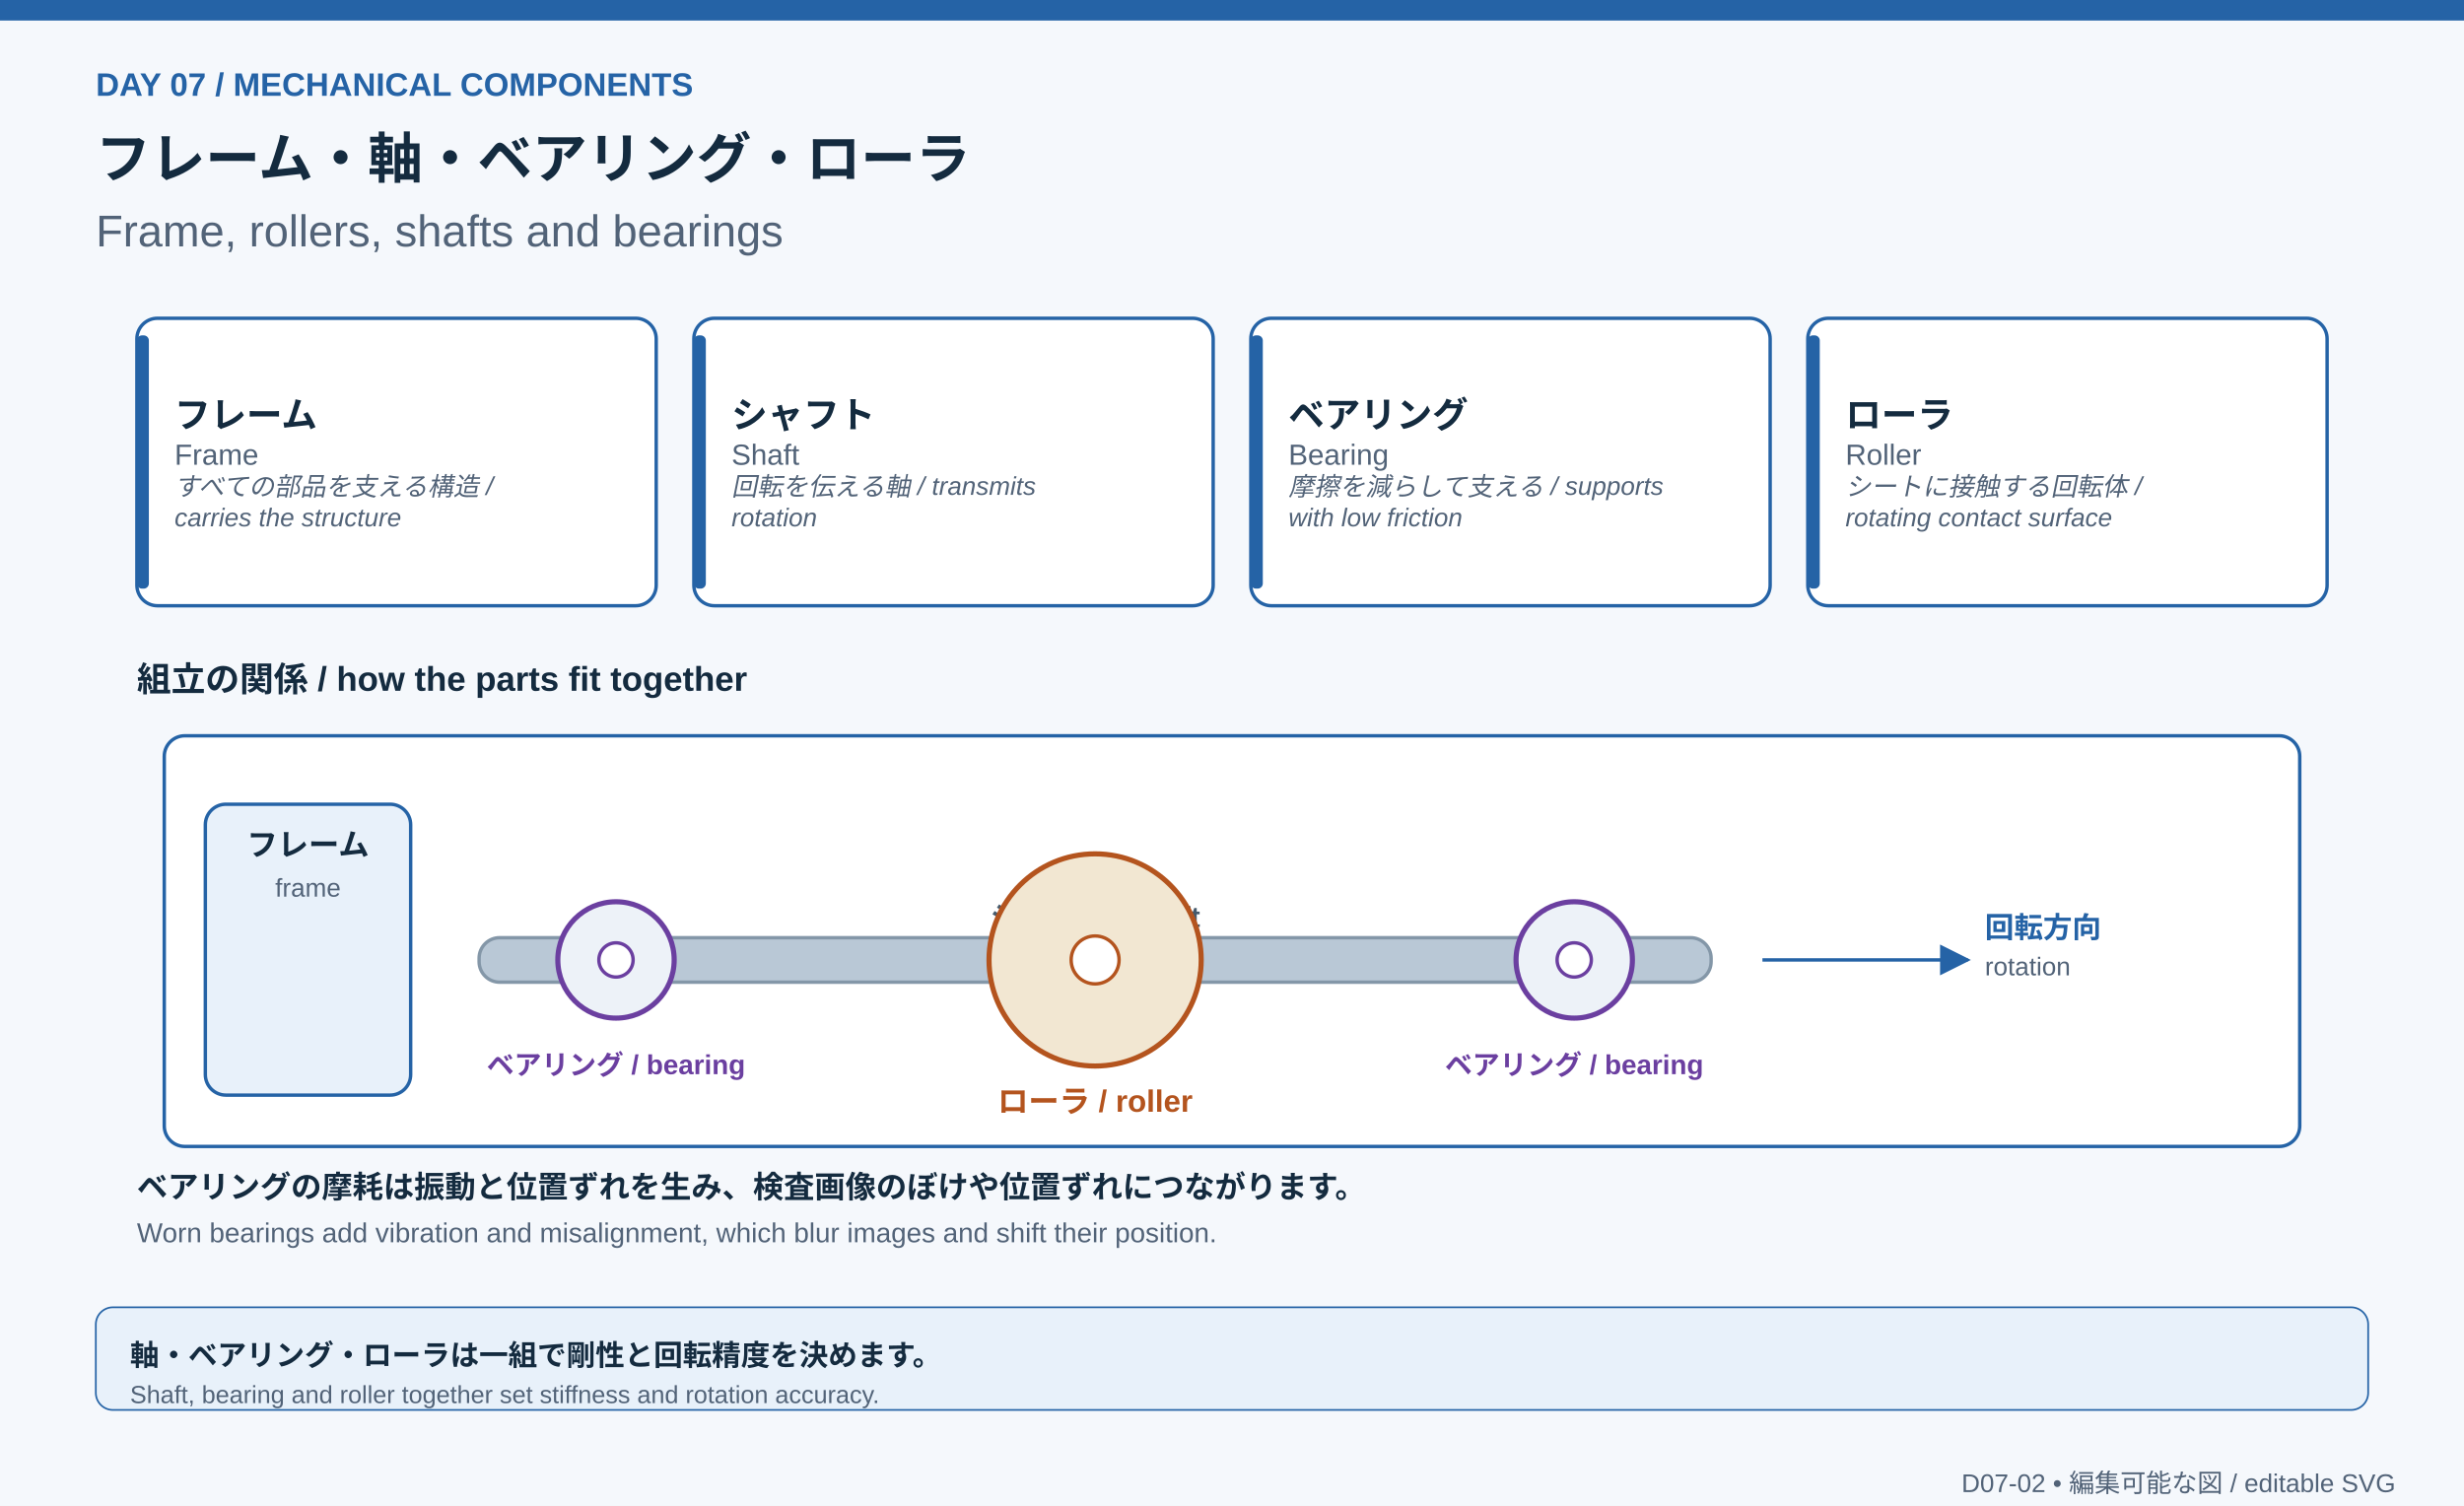
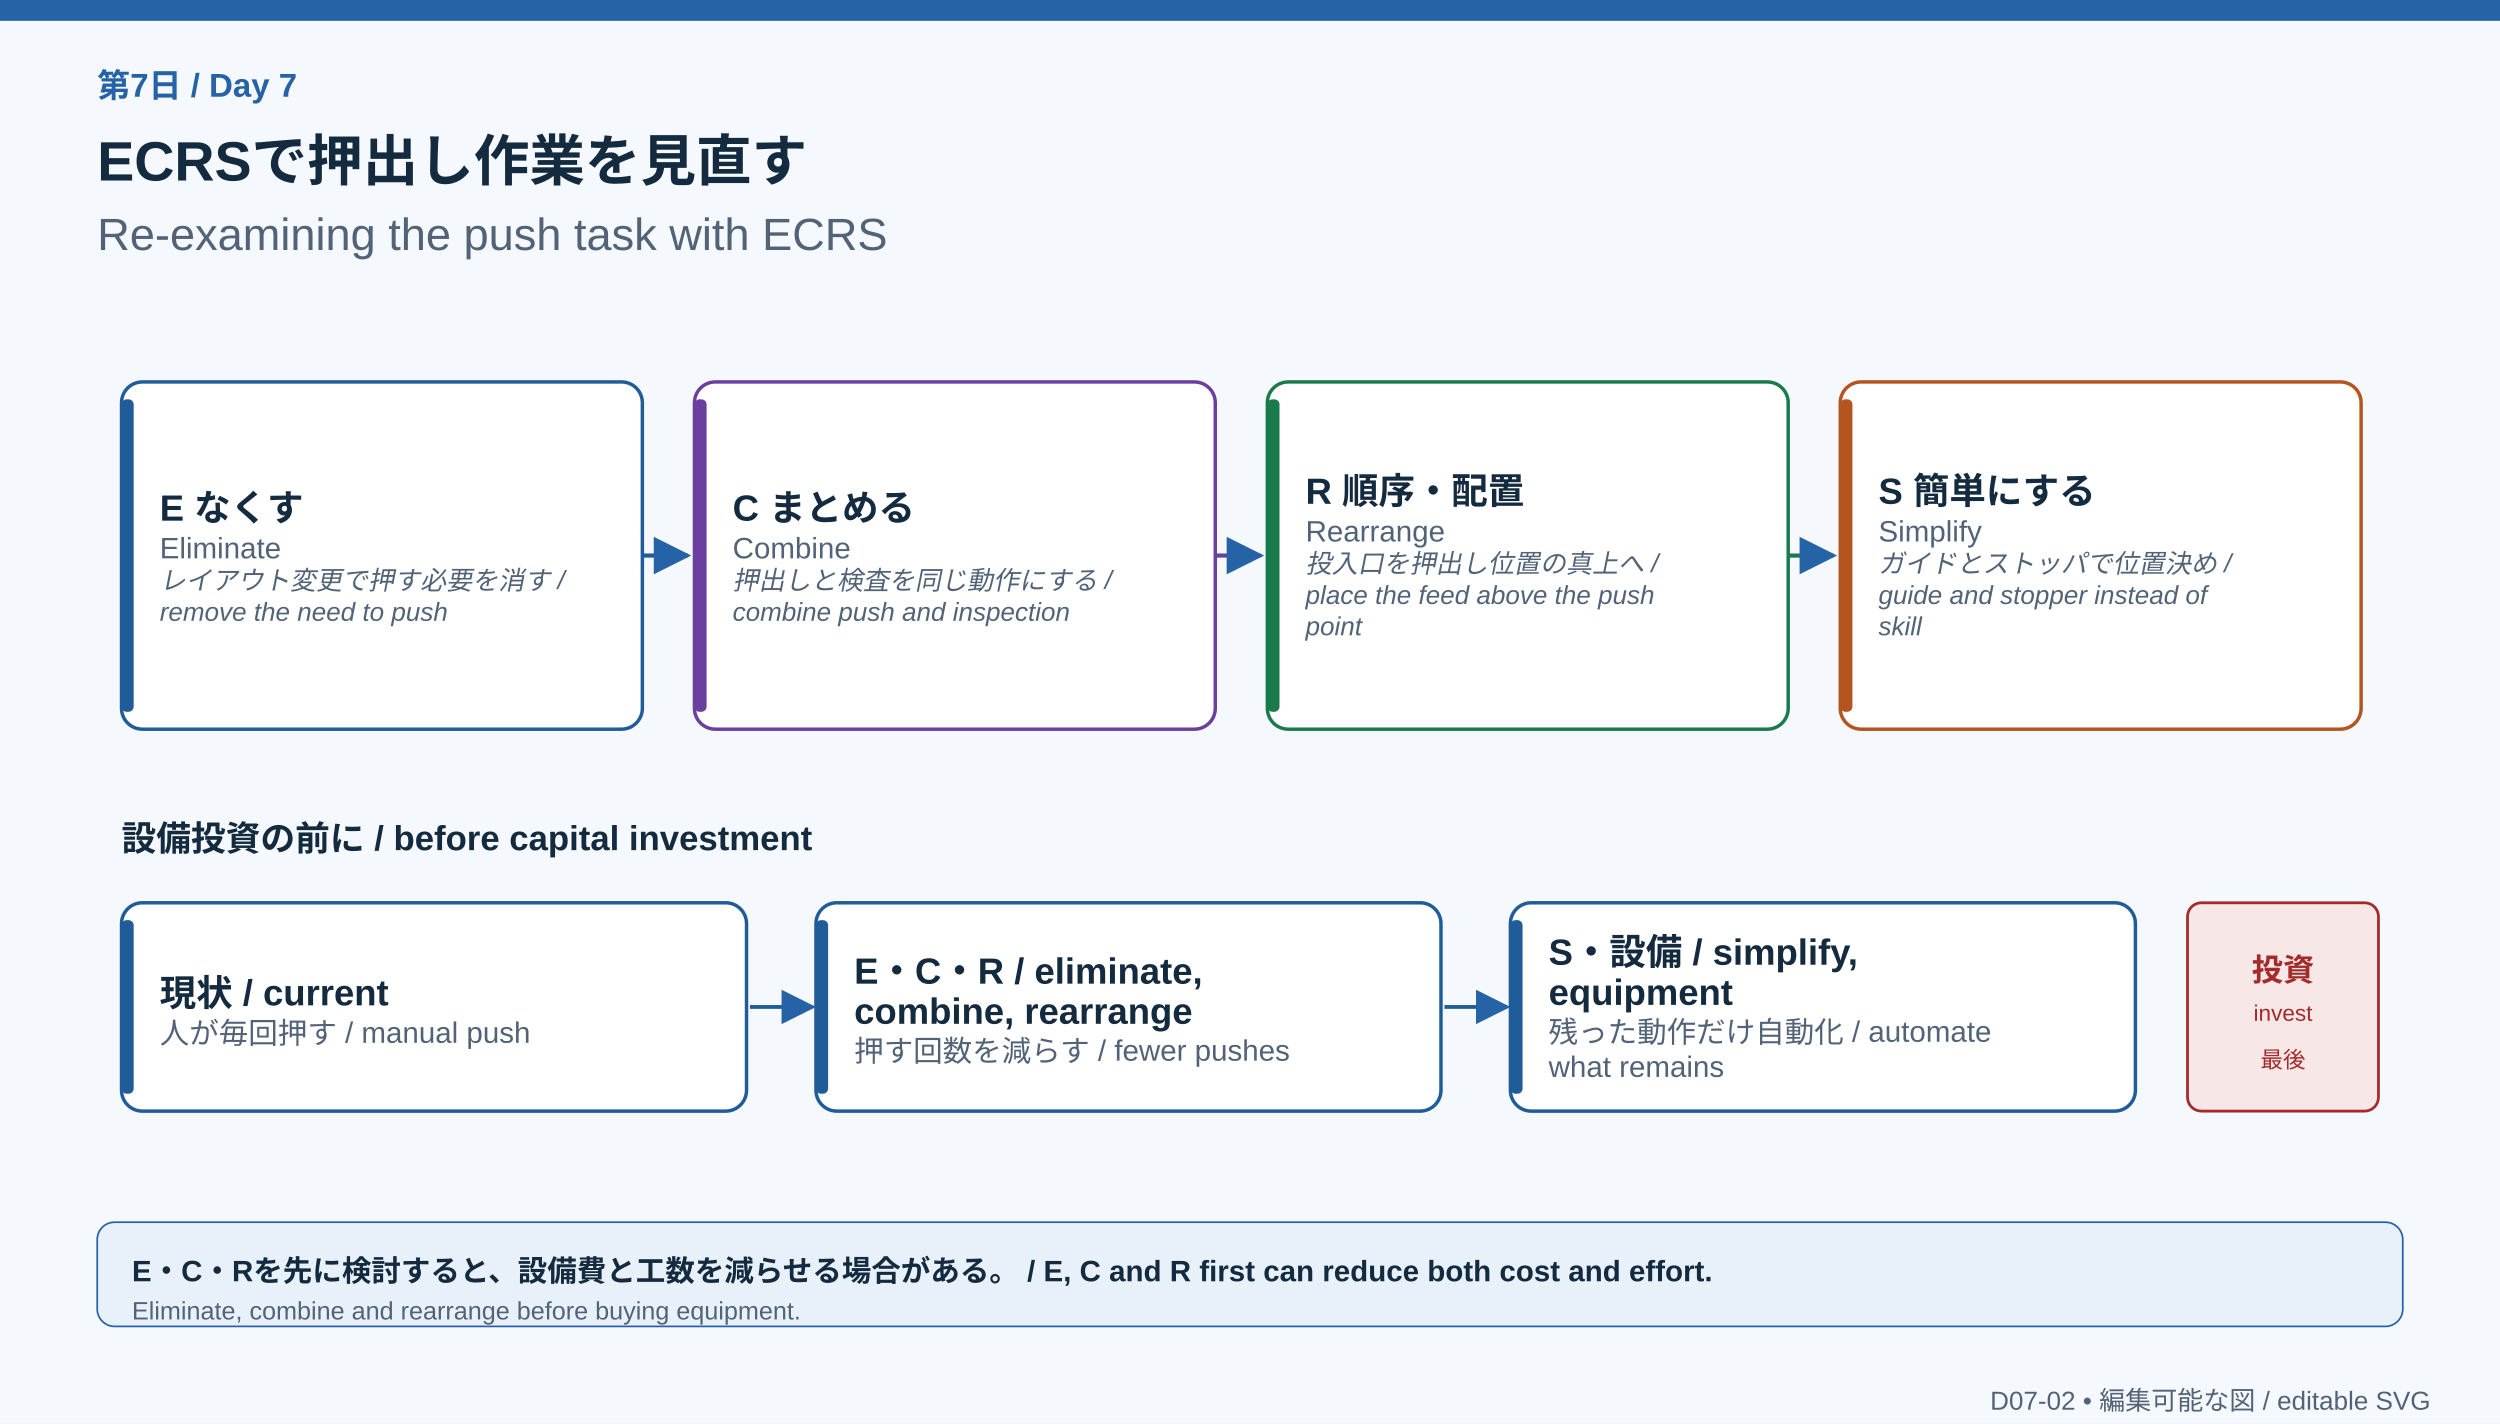
- <svg xmlns="http://www.w3.org/2000/svg" width="1440" height="880" viewBox="0 0 1440 880" role="img" aria-labelledby="title desc">
+ <svg xmlns="http://www.w3.org/2000/svg" width="1440" height="820" viewBox="0 0 1440 820" role="img" aria-labelledby="title desc">
  <defs>
    <marker id="arrow" viewBox="0 0 10 10" refX="9" refY="5" markerWidth="9" markerHeight="9" orient="auto">
      <path d="M0 0 10 5 0 10Z" fill="#2563A6" />
    </marker>
    <marker id="arrow-red" viewBox="0 0 10 10" refX="9" refY="5" markerWidth="9" markerHeight="9" orient="auto">
      <path d="M0 0 10 5 0 10Z" fill="#A32B2B" />
    </marker>
    <marker id="arrow-green" viewBox="0 0 10 10" refX="9" refY="5" markerWidth="9" markerHeight="9" orient="auto">
      <path d="M0 0 10 5 0 10Z" fill="#1B7A4B" />
    </marker>
  </defs>
-   <rect x="0" y="0" width="1440" height="880" fill="#F5F8FC" />
+   <rect x="0" y="0" width="1440" height="820" fill="#F5F8FC" />
  <rect x="0" y="0" width="1440" height="12" fill="#2563A6" />
-   <text x="56.0" y="56.0" font-family="Arial, 'Noto Sans JP', 'Yu Gothic', Meiryo, sans-serif" font-size="19" fill="#2563A6" font-weight="700" text-anchor="start">DAY 07 / MECHANICAL COMPONENTS</text>
-   <text x="56.0" y="104.0" font-family="Arial, 'Noto Sans JP', 'Yu Gothic', Meiryo, sans-serif" font-size="32" fill="#142B3F" font-weight="700" text-anchor="start">フレーム・軸・ベアリング・ローラ</text>
-   <text x="56.0" y="144.0" font-family="Arial, 'Noto Sans JP', 'Yu Gothic', Meiryo, sans-serif" font-size="26" fill="#526378" font-weight="400" text-anchor="start">Frame, rollers, shafts and bearings</text>
-   <rect x="80.0" y="186.0" width="303.5" height="168.0" rx="12" fill="#FFFFFF" stroke="#2563A6" stroke-width="2" />
-   <rect x="80.0" y="196.0" width="7.0" height="148.0" rx="3" fill="#2563A6" stroke="#2563A6" stroke-width="0" />
-   <text x="102.0" y="249.9" font-family="Arial, 'Noto Sans JP', 'Yu Gothic', Meiryo, sans-serif" font-size="21.0" fill="#142B3F" font-weight="700" text-anchor="start">フレーム</text>
-   <text x="102.0" y="271.6" font-family="Arial, 'Noto Sans JP', 'Yu Gothic', Meiryo, sans-serif" font-size="17.0" fill="#526378" font-weight="400" text-anchor="start">Frame</text>
-   <text x="102.0" y="289.6" font-family="Arial, 'Noto Sans JP', 'Yu Gothic', Meiryo, sans-serif" font-size="15" fill="#526378" font-weight="400" text-anchor="start" font-style="italic">すべての部品を支える構造 /</text>
-   <text x="102.0" y="307.6" font-family="Arial, 'Noto Sans JP', 'Yu Gothic', Meiryo, sans-serif" font-size="15" fill="#526378" font-weight="400" text-anchor="start" font-style="italic">carries the structure</text>
-   <rect x="405.5" y="186.0" width="303.5" height="168.0" rx="12" fill="#FFFFFF" stroke="#2563A6" stroke-width="2" />
-   <rect x="405.5" y="196.0" width="7.0" height="148.0" rx="3" fill="#2563A6" stroke="#2563A6" stroke-width="0" />
-   <text x="427.5" y="249.9" font-family="Arial, 'Noto Sans JP', 'Yu Gothic', Meiryo, sans-serif" font-size="21.0" fill="#142B3F" font-weight="700" text-anchor="start">シャフト</text>
-   <text x="427.5" y="271.6" font-family="Arial, 'Noto Sans JP', 'Yu Gothic', Meiryo, sans-serif" font-size="17.0" fill="#526378" font-weight="400" text-anchor="start">Shaft</text>
-   <text x="427.5" y="289.6" font-family="Arial, 'Noto Sans JP', 'Yu Gothic', Meiryo, sans-serif" font-size="15" fill="#526378" font-weight="400" text-anchor="start" font-style="italic">回転を伝える軸 / transmits</text>
-   <text x="427.5" y="307.6" font-family="Arial, 'Noto Sans JP', 'Yu Gothic', Meiryo, sans-serif" font-size="15" fill="#526378" font-weight="400" text-anchor="start" font-style="italic">rotation</text>
-   <rect x="731.0" y="186.0" width="303.5" height="168.0" rx="12" fill="#FFFFFF" stroke="#2563A6" stroke-width="2" />
-   <rect x="731.0" y="196.0" width="7.0" height="148.0" rx="3" fill="#2563A6" stroke="#2563A6" stroke-width="0" />
-   <text x="753.0" y="249.9" font-family="Arial, 'Noto Sans JP', 'Yu Gothic', Meiryo, sans-serif" font-size="21.0" fill="#142B3F" font-weight="700" text-anchor="start">ベアリング</text>
-   <text x="753.0" y="271.6" font-family="Arial, 'Noto Sans JP', 'Yu Gothic', Meiryo, sans-serif" font-size="17.0" fill="#526378" font-weight="400" text-anchor="start">Bearing</text>
-   <text x="753.0" y="289.6" font-family="Arial, 'Noto Sans JP', 'Yu Gothic', Meiryo, sans-serif" font-size="15" fill="#526378" font-weight="400" text-anchor="start" font-style="italic">摩擦を減らして支える / supports</text>
-   <text x="753.0" y="307.6" font-family="Arial, 'Noto Sans JP', 'Yu Gothic', Meiryo, sans-serif" font-size="15" fill="#526378" font-weight="400" text-anchor="start" font-style="italic">with low friction</text>
-   <rect x="1056.5" y="186.0" width="303.5" height="168.0" rx="12" fill="#FFFFFF" stroke="#2563A6" stroke-width="2" />
-   <rect x="1056.5" y="196.0" width="7.0" height="148.0" rx="3" fill="#2563A6" stroke="#2563A6" stroke-width="0" />
-   <text x="1078.5" y="249.9" font-family="Arial, 'Noto Sans JP', 'Yu Gothic', Meiryo, sans-serif" font-size="21.0" fill="#142B3F" font-weight="700" text-anchor="start">ローラ</text>
-   <text x="1078.5" y="271.6" font-family="Arial, 'Noto Sans JP', 'Yu Gothic', Meiryo, sans-serif" font-size="17.0" fill="#526378" font-weight="400" text-anchor="start">Roller</text>
-   <text x="1078.5" y="289.6" font-family="Arial, 'Noto Sans JP', 'Yu Gothic', Meiryo, sans-serif" font-size="15" fill="#526378" font-weight="400" text-anchor="start" font-style="italic">シートに接触する回転体 /</text>
-   <text x="1078.5" y="307.6" font-family="Arial, 'Noto Sans JP', 'Yu Gothic', Meiryo, sans-serif" font-size="15" fill="#526378" font-weight="400" text-anchor="start" font-style="italic">rotating contact surface</text>
-   <text x="80.0" y="404.0" font-family="Arial, 'Noto Sans JP', 'Yu Gothic', Meiryo, sans-serif" font-size="20" fill="#142B3F" font-weight="700" text-anchor="start">組立の関係 / how the parts fit together</text>
-   <rect x="96.0" y="430.0" width="1248.0" height="240.0" rx="12" fill="#FFFFFF" stroke="#2563A6" stroke-width="2" />
-   <rect x="120.0" y="470.0" width="120.0" height="170.0" rx="12" fill="#E8F1FA" stroke="#2563A6" stroke-width="2" />
-   <text x="180.0" y="500.0" font-family="Arial, 'Noto Sans JP', 'Yu Gothic', Meiryo, sans-serif" font-size="18" fill="#142B3F" font-weight="700" text-anchor="middle">フレーム</text>
-   <text x="180.0" y="524.0" font-family="Arial, 'Noto Sans JP', 'Yu Gothic', Meiryo, sans-serif" font-size="15" fill="#526378" font-weight="400" text-anchor="middle">frame</text>
-   <rect x="280.0" y="548.0" width="720.0" height="26.0" rx="12" fill="#B9C8D6" stroke="#8497A8" stroke-width="2" />
-   <text x="640.0" y="542.0" font-family="Arial, 'Noto Sans JP', 'Yu Gothic', Meiryo, sans-serif" font-size="17" fill="#455A6C" font-weight="700" text-anchor="middle">シャフト / shaft</text>
-   <circle cx="360.0" cy="561.0" r="34.0" fill="#EDF2F8" stroke="#6B3FA0" stroke-width="3" />
-   <circle cx="360.0" cy="561.0" r="10.0" fill="#FFFFFF" stroke="#6B3FA0" stroke-width="2" />
-   <circle cx="920.0" cy="561.0" r="34.0" fill="#EDF2F8" stroke="#6B3FA0" stroke-width="3" />
-   <circle cx="920.0" cy="561.0" r="10.0" fill="#FFFFFF" stroke="#6B3FA0" stroke-width="2" />
-   <text x="360.0" y="628.0" font-family="Arial, 'Noto Sans JP', 'Yu Gothic', Meiryo, sans-serif" font-size="16" fill="#6B3FA0" font-weight="700" text-anchor="middle">ベアリング / bearing</text>
-   <text x="920.0" y="628.0" font-family="Arial, 'Noto Sans JP', 'Yu Gothic', Meiryo, sans-serif" font-size="16" fill="#6B3FA0" font-weight="700" text-anchor="middle">ベアリング / bearing</text>
-   <circle cx="640.0" cy="561.0" r="62.0" fill="#F2E7D2" stroke="#B4541E" stroke-width="3" />
-   <circle cx="640.0" cy="561.0" r="14.0" fill="#FFFFFF" stroke="#B4541E" stroke-width="2" />
-   <text x="640.0" y="650.0" font-family="Arial, 'Noto Sans JP', 'Yu Gothic', Meiryo, sans-serif" font-size="18" fill="#B4541E" font-weight="700" text-anchor="middle">ローラ / roller</text>
-   <path d="M1030.0 561.0 L1150.0 561.0" fill="none" stroke="#2563A6" stroke-width="2" marker-end="url(#arrow)" />
-   <text x="1160.0" y="548.0" font-family="Arial, 'Noto Sans JP', 'Yu Gothic', Meiryo, sans-serif" font-size="17" fill="#2563A6" font-weight="700" text-anchor="start">回転方向</text>
-   <text x="1160.0" y="570.0" font-family="Arial, 'Noto Sans JP', 'Yu Gothic', Meiryo, sans-serif" font-size="15" fill="#526378" font-weight="400" text-anchor="start">rotation</text>
-   <text x="80.0" y="700.0" font-family="Arial, 'Noto Sans JP', 'Yu Gothic', Meiryo, sans-serif" font-size="18" fill="#142B3F" font-weight="700" text-anchor="start">ベアリングの摩耗は振動と位置ずれを生み、検査画像のぼけや位置ずれにつながります。</text>
-   <text x="80.0" y="726.0" font-family="Arial, 'Noto Sans JP', 'Yu Gothic', Meiryo, sans-serif" font-size="16" fill="#526378" font-weight="400" text-anchor="start">Worn bearings add vibration and misalignment, which blur images and shift their position.</text>
-   <rect x="56.0" y="764.0" width="1328.0" height="60.0" rx="10" fill="#E8F1FA" stroke="#2563A6" stroke-width="1" />
-   <text x="76.0" y="798.0" font-family="Arial, 'Noto Sans JP', 'Yu Gothic', Meiryo, sans-serif" font-size="17.0" fill="#142B3F" font-weight="700" text-anchor="start">軸・ベアリング・ローラは一組で剛性と回転精度を決めます。</text>
-   <text x="76.0" y="820.0" font-family="Arial, 'Noto Sans JP', 'Yu Gothic', Meiryo, sans-serif" font-size="14.5" fill="#526378" font-weight="400" text-anchor="start">Shaft, bearing and roller together set stiffness and rotation accuracy.</text>
-   <text x="1400" y="872" font-family="Arial, 'Noto Sans JP', 'Yu Gothic', Meiryo, sans-serif" font-size="15" fill="#526378" text-anchor="end">D07-02 • 編集可能な図 / editable SVG</text>
+   <text x="56.0" y="56.0" font-family="Arial, 'Noto Sans JP', 'Yu Gothic', Meiryo, sans-serif" font-size="19" fill="#2563A6" font-weight="700" text-anchor="start">第7日 / Day 7</text>
+   <text x="56.0" y="104.0" font-family="Arial, 'Noto Sans JP', 'Yu Gothic', Meiryo, sans-serif" font-size="32" fill="#142B3F" font-weight="700" text-anchor="start">ECRSで押出し作業を見直す</text>
+   <text x="56.0" y="144.0" font-family="Arial, 'Noto Sans JP', 'Yu Gothic', Meiryo, sans-serif" font-size="26" fill="#526378" font-weight="400" text-anchor="start">Re-examining the push task with ECRS</text>
+   <rect x="70.0" y="220.0" width="300.0" height="200.0" rx="12" fill="#FFFFFF" stroke="#1F5C99" stroke-width="2" />
+   <rect x="70.0" y="230.0" width="7.0" height="180.0" rx="3" fill="#1F5C99" stroke="#1F5C99" stroke-width="0" />
+   <text x="92.0" y="299.9" font-family="Arial, 'Noto Sans JP', 'Yu Gothic', Meiryo, sans-serif" font-size="21.0" fill="#142B3F" font-weight="700" text-anchor="start">E なくす</text>
+   <text x="92.0" y="321.6" font-family="Arial, 'Noto Sans JP', 'Yu Gothic', Meiryo, sans-serif" font-size="17.0" fill="#526378" font-weight="400" text-anchor="start">Eliminate</text>
+   <text x="92.0" y="339.6" font-family="Arial, 'Noto Sans JP', 'Yu Gothic', Meiryo, sans-serif" font-size="15" fill="#526378" font-weight="400" text-anchor="start" font-style="italic">レイアウト変更で押す必要を消す /</text>
+   <text x="92.0" y="357.6" font-family="Arial, 'Noto Sans JP', 'Yu Gothic', Meiryo, sans-serif" font-size="15" fill="#526378" font-weight="400" text-anchor="start" font-style="italic">remove the need to push</text>
+   <path d="M370.0 320.0 L396.0 320.0" fill="none" stroke="#1F5C99" stroke-width="2.4" marker-end="url(#arrow)" />
+   <rect x="400.0" y="220.0" width="300.0" height="200.0" rx="12" fill="#FFFFFF" stroke="#6B3FA0" stroke-width="2" />
+   <rect x="400.0" y="230.0" width="7.0" height="180.0" rx="3" fill="#6B3FA0" stroke="#6B3FA0" stroke-width="0" />
+   <text x="422.0" y="299.9" font-family="Arial, 'Noto Sans JP', 'Yu Gothic', Meiryo, sans-serif" font-size="21.0" fill="#142B3F" font-weight="700" text-anchor="start">C まとめる</text>
+   <text x="422.0" y="321.6" font-family="Arial, 'Noto Sans JP', 'Yu Gothic', Meiryo, sans-serif" font-size="17.0" fill="#526378" font-weight="400" text-anchor="start">Combine</text>
+   <text x="422.0" y="339.6" font-family="Arial, 'Noto Sans JP', 'Yu Gothic', Meiryo, sans-serif" font-size="15" fill="#526378" font-weight="400" text-anchor="start" font-style="italic">押出しと検査を同じ動作にする /</text>
+   <text x="422.0" y="357.6" font-family="Arial, 'Noto Sans JP', 'Yu Gothic', Meiryo, sans-serif" font-size="15" fill="#526378" font-weight="400" text-anchor="start" font-style="italic">combine push and inspection</text>
+   <path d="M700.0 320.0 L726.0 320.0" fill="none" stroke="#6B3FA0" stroke-width="2.4" marker-end="url(#arrow)" />
+   <rect x="730.0" y="220.0" width="300.0" height="200.0" rx="12" fill="#FFFFFF" stroke="#1B7A4B" stroke-width="2" />
+   <rect x="730.0" y="230.0" width="7.0" height="180.0" rx="3" fill="#1B7A4B" stroke="#1B7A4B" stroke-width="0" />
+   <text x="752.0" y="290.2" font-family="Arial, 'Noto Sans JP', 'Yu Gothic', Meiryo, sans-serif" font-size="21.0" fill="#142B3F" font-weight="700" text-anchor="start">R 順序・配置</text>
+   <text x="752.0" y="311.9" font-family="Arial, 'Noto Sans JP', 'Yu Gothic', Meiryo, sans-serif" font-size="17.0" fill="#526378" font-weight="400" text-anchor="start">Rearrange</text>
+   <text x="752.0" y="329.9" font-family="Arial, 'Noto Sans JP', 'Yu Gothic', Meiryo, sans-serif" font-size="15" fill="#526378" font-weight="400" text-anchor="start" font-style="italic">投入口を押出し位置の真上へ /</text>
+   <text x="752.0" y="347.9" font-family="Arial, 'Noto Sans JP', 'Yu Gothic', Meiryo, sans-serif" font-size="15" fill="#526378" font-weight="400" text-anchor="start" font-style="italic">place the feed above the push</text>
+   <text x="752.0" y="365.9" font-family="Arial, 'Noto Sans JP', 'Yu Gothic', Meiryo, sans-serif" font-size="15" fill="#526378" font-weight="400" text-anchor="start" font-style="italic">point</text>
+   <path d="M1030.0 320.0 L1056.0 320.0" fill="none" stroke="#1B7A4B" stroke-width="2.4" marker-end="url(#arrow)" />
+   <rect x="1060.0" y="220.0" width="300.0" height="200.0" rx="12" fill="#FFFFFF" stroke="#B4541E" stroke-width="2" />
+   <rect x="1060.0" y="230.0" width="7.0" height="180.0" rx="3" fill="#B4541E" stroke="#B4541E" stroke-width="0" />
+   <text x="1082.0" y="290.2" font-family="Arial, 'Noto Sans JP', 'Yu Gothic', Meiryo, sans-serif" font-size="21.0" fill="#142B3F" font-weight="700" text-anchor="start">S 簡単にする</text>
+   <text x="1082.0" y="311.9" font-family="Arial, 'Noto Sans JP', 'Yu Gothic', Meiryo, sans-serif" font-size="17.0" fill="#526378" font-weight="400" text-anchor="start">Simplify</text>
+   <text x="1082.0" y="329.9" font-family="Arial, 'Noto Sans JP', 'Yu Gothic', Meiryo, sans-serif" font-size="15" fill="#526378" font-weight="400" text-anchor="start" font-style="italic">ガイドとストッパで位置決め /</text>
+   <text x="1082.0" y="347.9" font-family="Arial, 'Noto Sans JP', 'Yu Gothic', Meiryo, sans-serif" font-size="15" fill="#526378" font-weight="400" text-anchor="start" font-style="italic">guide and stopper instead of</text>
+   <text x="1082.0" y="365.9" font-family="Arial, 'Noto Sans JP', 'Yu Gothic', Meiryo, sans-serif" font-size="15" fill="#526378" font-weight="400" text-anchor="start" font-style="italic">skill</text>
+   <text x="70.0" y="490.0" font-family="Arial, 'Noto Sans JP', 'Yu Gothic', Meiryo, sans-serif" font-size="20" fill="#142B3F" font-weight="700" text-anchor="start">設備投資の前に / before capital investment</text>
+   <rect x="70.0" y="520.0" width="360.0" height="120.0" rx="12" fill="#FFFFFF" stroke="#1F5C99" stroke-width="2" />
+   <rect x="70.0" y="530.0" width="7.0" height="100.0" rx="3" fill="#1F5C99" stroke="#1F5C99" stroke-width="0" />
+   <text x="92.0" y="579.4" font-family="Arial, 'Noto Sans JP', 'Yu Gothic', Meiryo, sans-serif" font-size="21.0" fill="#142B3F" font-weight="700" text-anchor="start">現状 / current</text>
+   <text x="92.0" y="601.1" font-family="Arial, 'Noto Sans JP', 'Yu Gothic', Meiryo, sans-serif" font-size="17.0" fill="#526378" font-weight="400" text-anchor="start">人が毎回押す / manual push</text>
+   <path d="M432.0 580.0 L468.0 580.0" fill="none" stroke="#1F5C99" stroke-width="2.2" marker-end="url(#arrow)" />
+   <rect x="470.0" y="520.0" width="360.0" height="120.0" rx="12" fill="#FFFFFF" stroke="#1F5C99" stroke-width="2" />
+   <rect x="470.0" y="530.0" width="7.0" height="100.0" rx="3" fill="#1F5C99" stroke="#1F5C99" stroke-width="0" />
+   <text x="492.0" y="566.6" font-family="Arial, 'Noto Sans JP', 'Yu Gothic', Meiryo, sans-serif" font-size="21.0" fill="#142B3F" font-weight="700" text-anchor="start">E・C・R / eliminate,</text>
+   <text x="492.0" y="589.7" font-family="Arial, 'Noto Sans JP', 'Yu Gothic', Meiryo, sans-serif" font-size="21.0" fill="#142B3F" font-weight="700" text-anchor="start">combine, rearrange</text>
+   <text x="492.0" y="611.4" font-family="Arial, 'Noto Sans JP', 'Yu Gothic', Meiryo, sans-serif" font-size="17.0" fill="#526378" font-weight="400" text-anchor="start">押す回数を減らす / fewer pushes</text>
+   <path d="M832.0 580.0 L868.0 580.0" fill="none" stroke="#1F5C99" stroke-width="2.2" marker-end="url(#arrow)" />
+   <rect x="870.0" y="520.0" width="360.0" height="120.0" rx="12" fill="#FFFFFF" stroke="#1F5C99" stroke-width="2" />
+   <rect x="870.0" y="530.0" width="7.0" height="100.0" rx="3" fill="#1F5C99" stroke="#1F5C99" stroke-width="0" />
+   <text x="892.0" y="555.7" font-family="Arial, 'Noto Sans JP', 'Yu Gothic', Meiryo, sans-serif" font-size="21.0" fill="#142B3F" font-weight="700" text-anchor="start">S・設備 / simplify,</text>
+   <text x="892.0" y="578.8" font-family="Arial, 'Noto Sans JP', 'Yu Gothic', Meiryo, sans-serif" font-size="21.0" fill="#142B3F" font-weight="700" text-anchor="start">equipment</text>
+   <text x="892.0" y="600.5" font-family="Arial, 'Noto Sans JP', 'Yu Gothic', Meiryo, sans-serif" font-size="17.0" fill="#526378" font-weight="400" text-anchor="start">残った動作だけ自動化 / automate</text>
+   <text x="892.0" y="620.3" font-family="Arial, 'Noto Sans JP', 'Yu Gothic', Meiryo, sans-serif" font-size="17.0" fill="#526378" font-weight="400" text-anchor="start">what remains</text>
+   <rect x="1260.0" y="520.0" width="110.0" height="120.0" rx="8" fill="#F8E7E7" stroke="#A32B2B" stroke-width="1.6" />
+   <text x="1315.0" y="565.0" font-family="Arial, 'Noto Sans JP', 'Yu Gothic', Meiryo, sans-serif" font-size="18" fill="#A32B2B" font-weight="700" text-anchor="middle">投資</text>
+   <text x="1315.0" y="588.0" font-family="Arial, 'Noto Sans JP', 'Yu Gothic', Meiryo, sans-serif" font-size="13" fill="#A32B2B" font-weight="400" text-anchor="middle">invest</text>
+   <text x="1315.0" y="615.0" font-family="Arial, 'Noto Sans JP', 'Yu Gothic', Meiryo, sans-serif" font-size="13" fill="#A32B2B" font-weight="400" text-anchor="middle">最後</text>
+   <rect x="56.0" y="704.0" width="1328.0" height="60.0" rx="10" fill="#E8F1FA" stroke="#2563A6" stroke-width="1" />
+   <text x="76.0" y="738.0" font-family="Arial, 'Noto Sans JP', 'Yu Gothic', Meiryo, sans-serif" font-size="17.0" fill="#142B3F" font-weight="700" text-anchor="start">E・C・Rを先に検討すると、設備費と工数を減らせる場合がある。 / E, C and R first can reduce both cost and effort.</text>
+   <text x="76.0" y="760.0" font-family="Arial, 'Noto Sans JP', 'Yu Gothic', Meiryo, sans-serif" font-size="14.5" fill="#526378" font-weight="400" text-anchor="start">Eliminate, combine and rearrange before buying equipment.</text>
+   <text x="1400" y="812" font-family="Arial, 'Noto Sans JP', 'Yu Gothic', Meiryo, sans-serif" font-size="15" fill="#526378" text-anchor="end">D07-02 • 編集可能な図 / editable SVG</text>
</svg>
